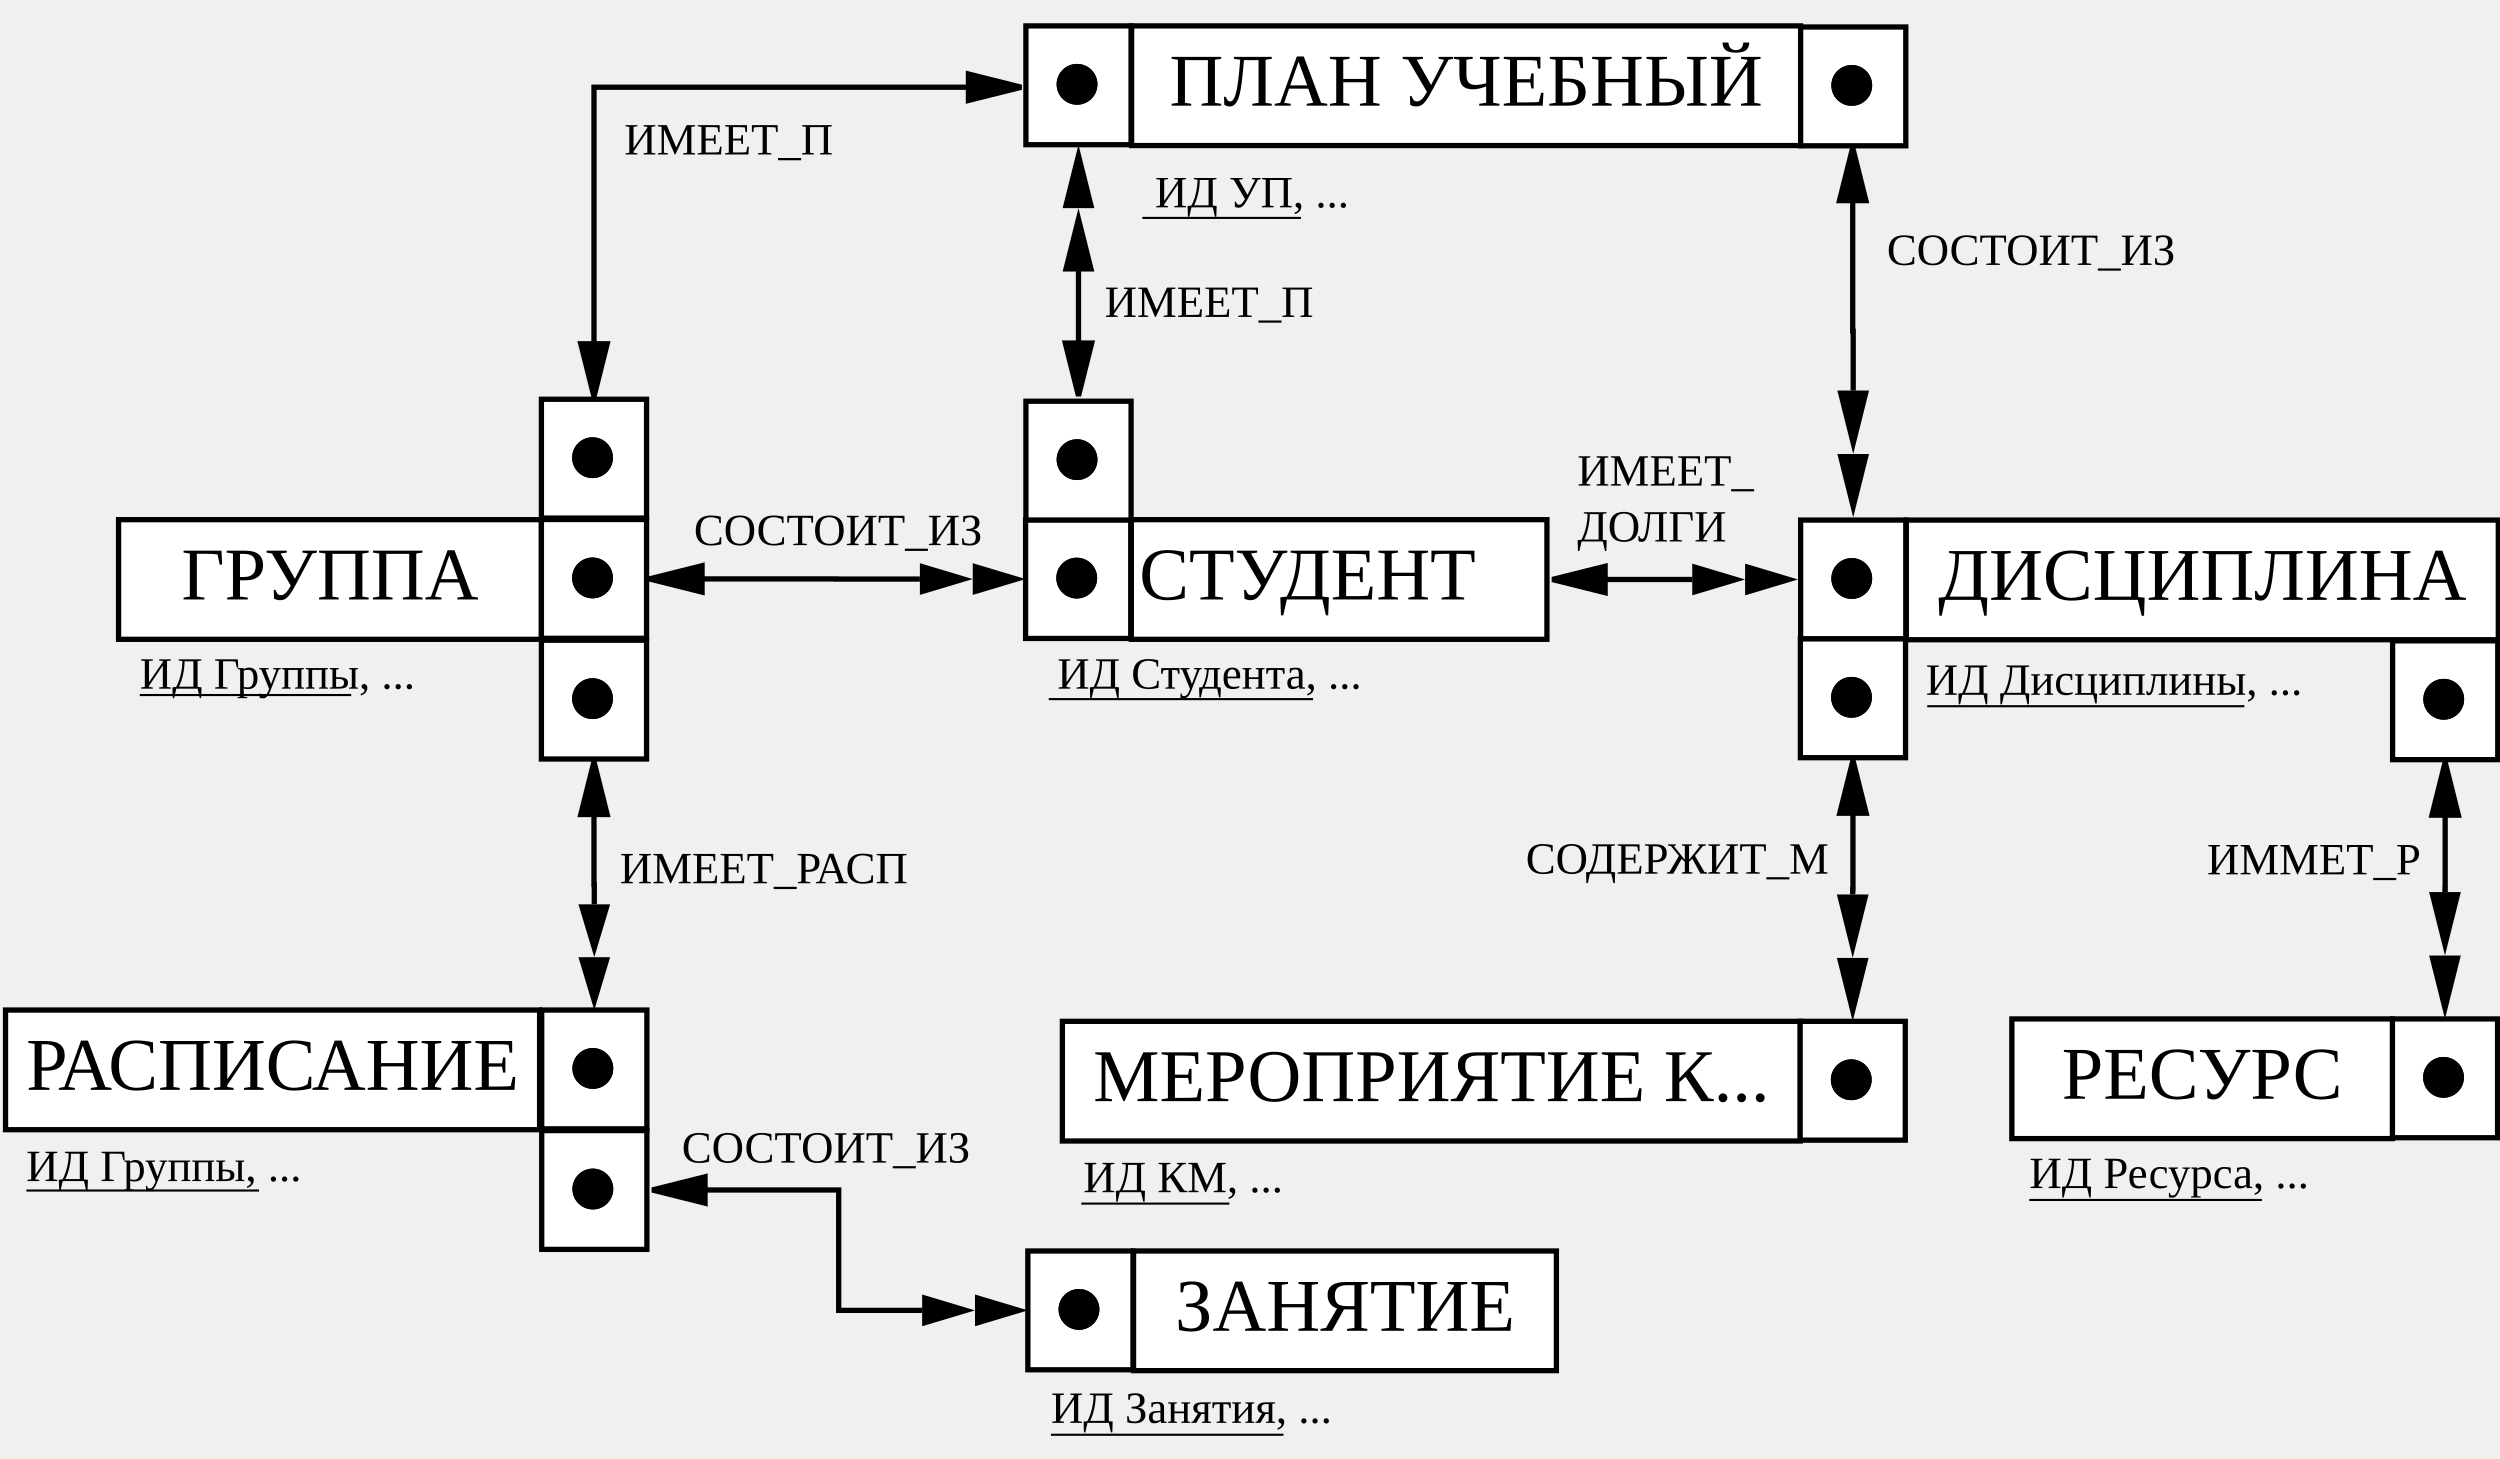
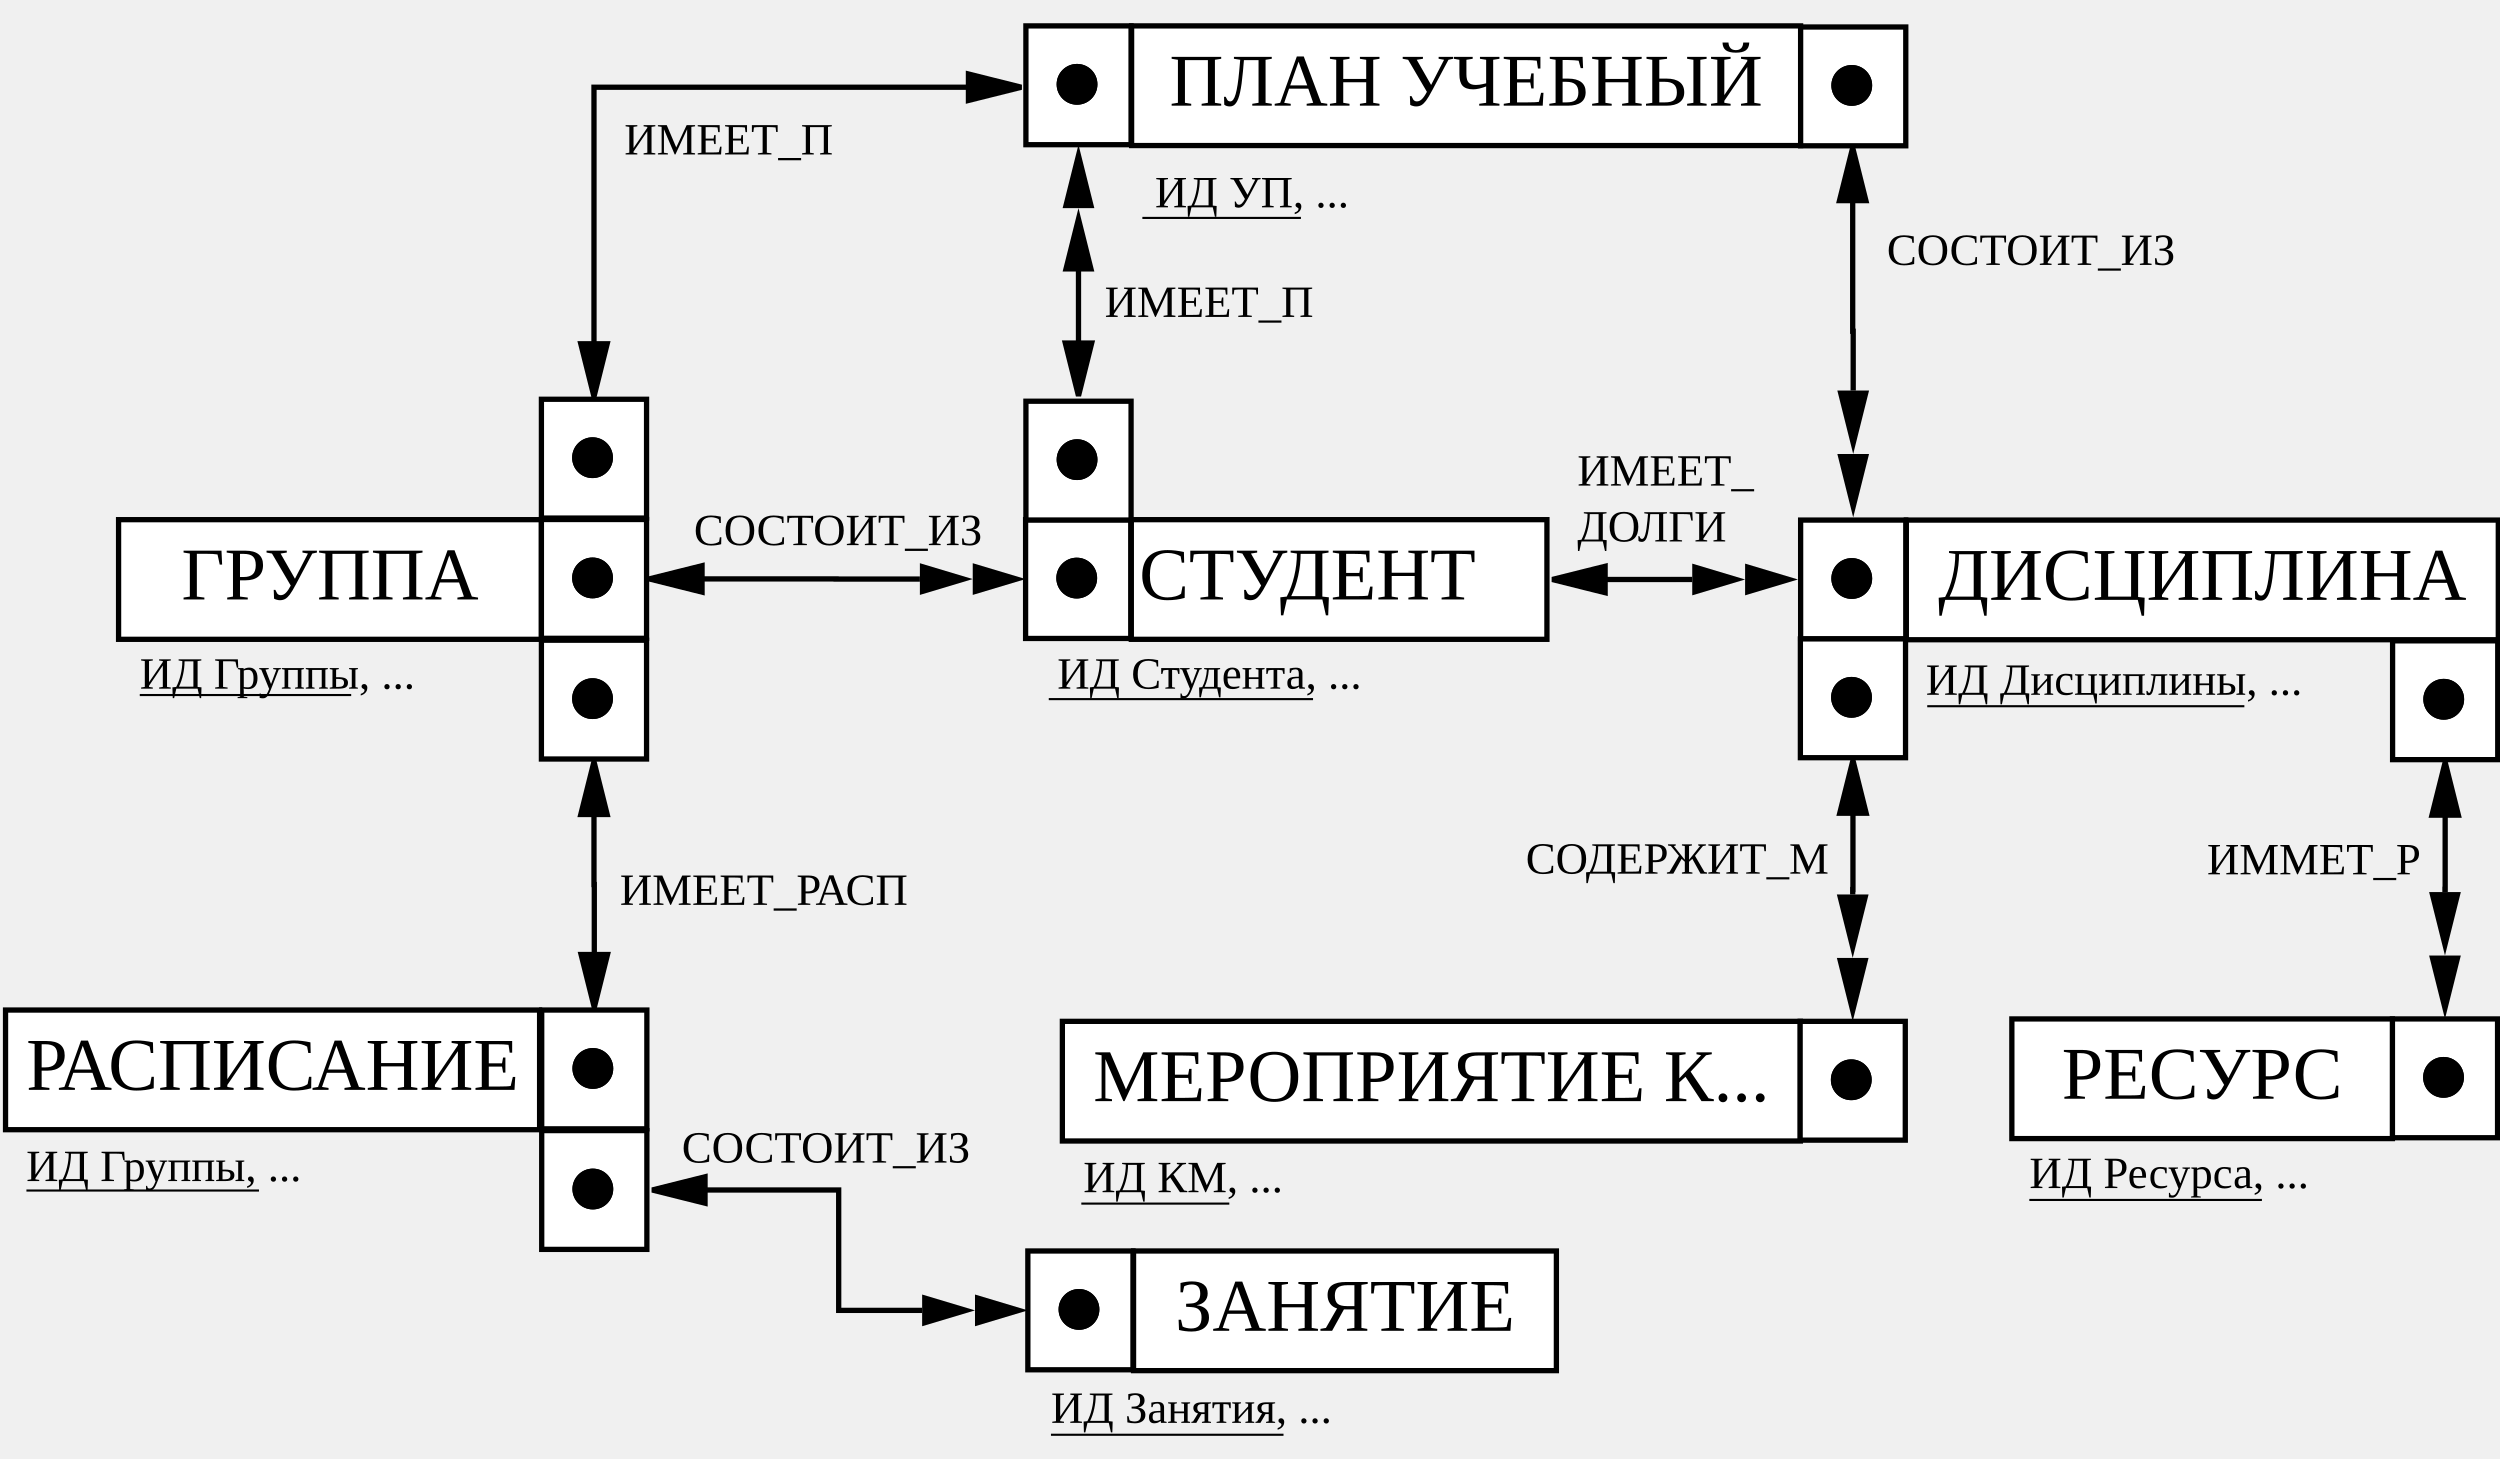
<svg xmlns="http://www.w3.org/2000/svg" width="24cm" height="14cm" viewBox="3 4 473 268">
  <g>
-     <polyline style="fill: none; fill-opacity:0; stroke-width: 1; stroke: #000000" points="177.042,109.6 161.185,109.6 161.185,109.571 135.829,109.571 " />
+     <polyline style="fill: none; fill-opacity:0; stroke-width: 1; stroke: #000000" points="177.042,109.6 161.185,109.6 161.185,109.571 135.828,109.571 " />
    <polygon style="fill: #000000" points="187.042,112.6 197.042,109.6 187.042,106.6 " />
    <polygon style="fill: #000000" points="177.042,112.6 187.042,109.6 177.042,106.6 " />
-     <polygon style="fill: #000000" points="135.829,107.071 125.829,109.571 135.829,112.071 " />
-     <polygon style="fill: none; fill-opacity:0; stroke-width: 1; stroke: #000000" points="135.829,107.071 125.829,109.571 135.829,112.071 " />
-   </g>
-   <g>
-     <polyline style="fill: none; fill-opacity:0; stroke-width: 1; stroke: #000000" points="115.44,171.141 115.44,167.394 115.381,167.394 115.381,154.147 " />
-     <polygon style="fill: #000000" points="112.44,181.141 115.44,191.141 118.44,181.141 " />
-     <polygon style="fill: #000000" points="112.44,171.141 115.44,181.141 118.44,171.141 " />
+     <polygon style="fill: #000000" points="135.828,107.071 125.828,109.571 135.828,112.071 " />
+     <polygon style="fill: none; fill-opacity:0; stroke-width: 1; stroke: #000000" points="135.828,107.071 125.828,109.571 135.828,112.071 " />
+   </g>
+   <g>
+     <polyline style="fill: none; fill-opacity:0; stroke-width: 1; stroke: #000000" points="115.44,180.641 115.44,167.394 115.381,167.394 115.381,154.147 " />
+     <polygon style="fill: #000000" points="112.94,180.641 115.44,190.641 117.94,180.641 " />
+     <polygon style="fill: none; fill-opacity:0; stroke-width: 1; stroke: #000000" points="112.94,180.641 115.44,190.641 117.94,180.641 " />
    <polygon style="fill: #000000" points="117.881,154.147 115.381,144.147 112.881,154.147 " />
    <polygon style="fill: none; fill-opacity:0; stroke-width: 1; stroke: #000000" points="117.881,154.147 115.381,144.147 112.881,154.147 " />
  </g>
-   <text font-size="12.8" style="fill: #000000;text-anchor:start;font-family:sans-serif;font-style:normal;font-weight:normal" x="256.361" y="109.681">
-     <tspan x="256.361" y="109.681" />
+   <text font-size="12.8" style="fill: #000000;text-anchor:start;font-family:sans-serif;font-style:normal;font-weight:normal" x="256.36" y="109.681">
+     <tspan x="256.36" y="109.681" />
  </text>
  <text font-size="8.467" style="fill: #000000;text-anchor:start;font-family:Liberation Serif;font-style:normal;font-weight:normal" x="134.289" y="103.176">
    <tspan x="134.289" y="103.176">СОСТОИТ_ИЗ</tspan>
  </text>
-   <text font-size="8.467" style="fill: #000000;text-anchor:start;font-family:Liberation Serif;font-style:normal;font-weight:normal" x="120.277" y="167.158">
-     <tspan x="120.277" y="167.158">ИМЕЕТ_РАСП</tspan>
+   <text font-size="8.467" style="fill: #000000;text-anchor:start;font-family:Liberation Serif;font-style:normal;font-weight:normal" x="120.277" y="171.241">
+     <tspan x="120.277" y="171.241">ИМЕЕТ_РАСП</tspan>
  </text>
  <g>
    <polyline style="fill: none; fill-opacity:0; stroke-width: 1; stroke: #000000" points="207.051,64.948 207.051,51.432 207.048,51.432 207.048,51.417 " />
    <polygon style="fill: #000000" points="204.551,64.948 207.051,74.948 209.551,64.948 " />
    <polygon style="fill: none; fill-opacity:0; stroke-width: 1; stroke: #000000" points="204.551,64.948 207.051,74.948 209.551,64.948 " />
    <polygon style="fill: #000000" points="210.048,39.417 207.048,27.417 204.048,39.417 " />
    <polygon style="fill: #000000" points="210.048,51.417 207.048,39.417 204.048,51.417 " />
  </g>
  <text font-size="8.467" style="fill: #000000;text-anchor:start;font-family:Liberation Serif;font-style:normal;font-weight:normal" x="212" y="60">
    <tspan x="212" y="60">ИМЕЕТ_П</tspan>
  </text>
  <g>
    <polyline style="fill: none; fill-opacity:0; stroke-width: 1; stroke: #000000" points="186.229,16.545 115.381,16.545 115.381,65.083 " />
    <polygon style="fill: #000000" points="186.229,19.045 196.229,16.545 186.229,14.045 " />
    <polygon style="fill: none; fill-opacity:0; stroke-width: 1; stroke: #000000" points="186.229,19.045 196.229,16.545 186.229,14.045 " />
    <polygon style="fill: #000000" points="112.881,65.083 115.381,75.083 117.881,65.083 " />
    <polygon style="fill: none; fill-opacity:0; stroke-width: 1; stroke: #000000" points="112.881,65.083 115.381,75.083 117.881,65.083 " />
  </g>
  <g>
    <g>
      <text font-size="8.467" style="fill: #000000;text-anchor:start;font-family:Liberation Serif;font-style:normal;font-weight:normal" x="29.445" y="130.339">
        <tspan x="29.445" y="130.339">ИД Группы, ...</tspan>
      </text>
      <line style="fill: none; fill-opacity:0; stroke-width: 0.4; stroke: #000000" x1="29.445" y1="131.542" x2="69.445" y2="131.542" />
    </g>
    <g>
      <rect style="fill: #ffffff" x="25.434" y="98.362" width="80" height="22.639" />
      <rect style="fill: none; fill-opacity:0; stroke-width: 1; stroke: #000000" x="25.434" y="98.362" width="80" height="22.639" />
      <text font-size="14.111" style="fill: #000000;text-anchor:middle;font-family:Liberation Serif;font-style:normal;font-weight:normal" x="65.434" y="113.462">
        <tspan x="65.434" y="113.462">ГРУППА</tspan>
      </text>
    </g>
    <g>
      <g>
        <rect style="fill: #ffffff" x="105.434" y="75.583" width="19.895" height="22.477" />
        <rect style="fill: none; fill-opacity:0; stroke-width: 1; stroke: #000000" x="105.434" y="75.583" width="19.895" height="22.477" />
      </g>
      <g>
        <ellipse style="fill: #000000" cx="115.107" cy="86.637" rx="3.36" ry="3.36" />
        <ellipse style="fill: none; fill-opacity:0; stroke-width: 1; stroke: #000000" cx="115.107" cy="86.637" rx="3.36" ry="3.36" />
        <ellipse style="fill: none; fill-opacity:0; stroke-width: 1; stroke: #000000" cx="115.107" cy="86.637" rx="3.36" ry="3.36" />
      </g>
    </g>
    <g>
      <g>
        <rect style="fill: #ffffff" x="105.434" y="98.333" width="19.895" height="22.477" />
        <rect style="fill: none; fill-opacity:0; stroke-width: 1; stroke: #000000" x="105.434" y="98.333" width="19.895" height="22.477" />
      </g>
      <g>
        <ellipse style="fill: #000000" cx="115.107" cy="109.387" rx="3.36" ry="3.36" />
        <ellipse style="fill: none; fill-opacity:0; stroke-width: 1; stroke: #000000" cx="115.107" cy="109.387" rx="3.36" ry="3.36" />
        <ellipse style="fill: none; fill-opacity:0; stroke-width: 1; stroke: #000000" cx="115.107" cy="109.387" rx="3.36" ry="3.36" />
      </g>
    </g>
    <g>
      <g>
        <rect style="fill: #ffffff" x="105.434" y="121.17" width="19.895" height="22.477" />
        <rect style="fill: none; fill-opacity:0; stroke-width: 1; stroke: #000000" x="105.434" y="121.17" width="19.895" height="22.477" />
      </g>
      <g>
        <ellipse style="fill: #000000" cx="115.107" cy="132.224" rx="3.36" ry="3.36" />
        <ellipse style="fill: none; fill-opacity:0; stroke-width: 1; stroke: #000000" cx="115.107" cy="132.224" rx="3.36" ry="3.36" />
        <ellipse style="fill: none; fill-opacity:0; stroke-width: 1; stroke: #000000" cx="115.107" cy="132.224" rx="3.36" ry="3.36" />
      </g>
    </g>
  </g>
  <g>
-     <polyline style="fill: none; fill-opacity:0; stroke-width: 1; stroke: #000000" points="177.469,247.966 161.68,247.966 161.68,225.187 136.392,225.187 " />
+     <polyline style="fill: none; fill-opacity:0; stroke-width: 1; stroke: #000000" points="177.469,247.966 161.68,247.966 161.68,225.188 136.392,225.188 " />
    <polygon style="fill: #000000" points="187.469,250.966 197.469,247.966 187.469,244.966 " />
    <polygon style="fill: #000000" points="177.469,250.966 187.469,247.966 177.469,244.966 " />
-     <polygon style="fill: #000000" points="136.392,222.687 126.392,225.187 136.392,227.687 " />
-     <polygon style="fill: none; fill-opacity:0; stroke-width: 1; stroke: #000000" points="136.392,222.687 126.392,225.187 136.392,227.687 " />
+     <polygon style="fill: #000000" points="136.392,222.688 126.392,225.188 136.392,227.688 " />
+     <polygon style="fill: none; fill-opacity:0; stroke-width: 1; stroke: #000000" points="136.392,222.688 126.392,225.188 136.392,227.688 " />
  </g>
  <text font-size="8.467" style="fill: #000000;text-anchor:start;font-family:Liberation Serif;font-style:normal;font-weight:normal" x="132" y="220">
    <tspan x="132" y="220">СОСТОИТ_ИЗ</tspan>
  </text>
  <text font-size="8.467" style="fill: #000000;text-anchor:start;font-family:Liberation Serif;font-style:normal;font-weight:normal" x="121.113" y="29.266">
    <tspan x="121.113" y="29.266">ИМЕЕТ_П</tspan>
  </text>
  <g>
-     <polyline style="fill: none; fill-opacity:0; stroke-width: 1; stroke: #000000" points="353.626,73.934 353.626,62.715 353.53,62.715 353.53,37.996 " />
-     <polygon style="fill: #000000" points="350.626,85.934 353.626,97.934 356.626,85.934 " />
-     <polygon style="fill: #000000" points="350.626,73.934 353.626,85.934 356.626,73.934 " />
+     <polyline style="fill: none; fill-opacity:0; stroke-width: 1; stroke: #000000" points="353.625,73.934 353.625,62.715 353.53,62.715 353.53,37.996 " />
+     <polygon style="fill: #000000" points="350.625,85.934 353.625,97.934 356.625,85.934 " />
+     <polygon style="fill: #000000" points="350.625,73.934 353.625,85.934 356.625,73.934 " />
    <polygon style="fill: #000000" points="356.03,37.996 353.53,27.996 351.03,37.996 " />
    <polygon style="fill: none; fill-opacity:0; stroke-width: 1; stroke: #000000" points="356.03,37.996 353.53,27.996 351.03,37.996 " />
  </g>
  <g>
-     <polyline style="fill: none; fill-opacity:0; stroke-width: 1; stroke: #000000" points="323.174,109.679 319.681,109.679 319.681,109.681 306.688,109.681 " />
-     <polygon style="fill: #000000" points="333.174,112.679 343.174,109.679 333.174,106.679 " />
-     <polygon style="fill: #000000" points="323.174,112.679 333.174,109.679 323.174,106.679 " />
+     <polyline style="fill: none; fill-opacity:0; stroke-width: 1; stroke: #000000" points="323.173,109.679 319.68,109.679 319.68,109.681 306.688,109.681 " />
+     <polygon style="fill: #000000" points="333.173,112.679 343.173,109.679 333.173,106.679 " />
+     <polygon style="fill: #000000" points="323.173,112.679 333.173,109.679 323.173,106.679 " />
    <polygon style="fill: #000000" points="306.688,107.181 296.688,109.681 306.688,112.181 " />
    <polygon style="fill: none; fill-opacity:0; stroke-width: 1; stroke: #000000" points="306.688,107.181 296.688,109.681 306.688,112.181 " />
  </g>
  <g>
-     <polyline style="fill: none; fill-opacity:0; stroke-width: 1; stroke: #000000" points="353.533,169.28 353.533,168.339 353.58,168.339 353.58,153.899 " />
+     <polyline style="fill: none; fill-opacity:0; stroke-width: 1; stroke: #000000" points="353.533,169.28 353.533,168.34 353.579,168.34 353.579,153.899 " />
    <polygon style="fill: #000000" points="350.533,181.28 353.533,193.28 356.533,181.28 " />
    <polygon style="fill: #000000" points="350.533,169.28 353.533,181.28 356.533,169.28 " />
-     <polygon style="fill: #000000" points="356.08,153.899 353.58,143.899 351.08,153.899 " />
-     <polygon style="fill: none; fill-opacity:0; stroke-width: 1; stroke: #000000" points="356.08,153.899 353.58,143.899 351.08,153.899 " />
+     <polygon style="fill: #000000" points="356.079,153.899 353.579,143.899 351.079,153.899 " />
+     <polygon style="fill: none; fill-opacity:0; stroke-width: 1; stroke: #000000" points="356.079,153.899 353.579,143.899 351.079,153.899 " />
  </g>
  <line style="fill: none; fill-opacity:0; stroke-width: 0.4; stroke: #000000" x1="207.586" y1="227.762" x2="235.586" y2="227.762" />
  <g>
    <g>
-       <rect style="fill: #ffffff" x="217.101" y="4.941" width="126.578" height="22.639" />
-       <rect style="fill: none; fill-opacity:0; stroke-width: 1; stroke: #000000" x="217.101" y="4.941" width="126.578" height="22.639" />
-       <text font-size="14.111" style="fill: #000000;text-anchor:middle;font-family:Liberation Serif;font-style:normal;font-weight:normal" x="280.39" y="20.041">
-         <tspan x="280.39" y="20.041">ПЛАН УЧЕБНЫЙ</tspan>
+       <rect style="fill: #ffffff" x="217.1" y="4.941" width="126.578" height="22.639" />
+       <rect style="fill: none; fill-opacity:0; stroke-width: 1; stroke: #000000" x="217.1" y="4.941" width="126.578" height="22.639" />
+       <text font-size="14.111" style="fill: #000000;text-anchor:middle;font-family:Liberation Serif;font-style:normal;font-weight:normal" x="280.389" y="20.041">
+         <tspan x="280.389" y="20.041">ПЛАН УЧЕБНЫЙ</tspan>
      </text>
    </g>
    <g>
      <g>
        <rect style="fill: #ffffff" x="197.101" y="4.941" width="19.895" height="22.477" />
        <rect style="fill: none; fill-opacity:0; stroke-width: 1; stroke: #000000" x="197.101" y="4.941" width="19.895" height="22.477" />
      </g>
      <g>
        <ellipse style="fill: #000000" cx="206.774" cy="15.995" rx="3.36" ry="3.36" />
        <ellipse style="fill: none; fill-opacity:0; stroke-width: 1; stroke: #000000" cx="206.774" cy="15.995" rx="3.36" ry="3.36" />
        <ellipse style="fill: none; fill-opacity:0; stroke-width: 1; stroke: #000000" cx="206.774" cy="15.995" rx="3.36" ry="3.36" />
      </g>
    </g>
    <g>
      <text font-size="8.467" style="fill: #000000;text-anchor:start;font-family:Liberation Serif;font-style:normal;font-weight:normal" x="221.514" y="39.266">
        <tspan x="221.514" y="39.266">ИД УП, ...</tspan>
      </text>
      <line style="fill: none; fill-opacity:0; stroke-width: 0.4; stroke: #000000" x1="219.136" y1="41.272" x2="249.136" y2="41.272" />
    </g>
    <g>
      <g>
-         <rect style="fill: #ffffff" x="343.679" y="5.15" width="19.895" height="22.477" />
-         <rect style="fill: none; fill-opacity:0; stroke-width: 1; stroke: #000000" x="343.679" y="5.15" width="19.895" height="22.477" />
+         <rect style="fill: #ffffff" x="343.678" y="5.15" width="19.895" height="22.477" />
+         <rect style="fill: none; fill-opacity:0; stroke-width: 1; stroke: #000000" x="343.678" y="5.15" width="19.895" height="22.477" />
      </g>
      <g>
        <ellipse style="fill: #000000" cx="353.352" cy="16.204" rx="3.36" ry="3.36" />
        <ellipse style="fill: none; fill-opacity:0; stroke-width: 1; stroke: #000000" cx="353.352" cy="16.204" rx="3.36" ry="3.36" />
        <ellipse style="fill: none; fill-opacity:0; stroke-width: 1; stroke: #000000" cx="353.352" cy="16.204" rx="3.36" ry="3.36" />
      </g>
    </g>
  </g>
  <text font-size="8.467" style="fill: #000000;text-anchor:start;font-family:Liberation Serif;font-style:normal;font-weight:normal" x="360" y="50.161">
    <tspan x="360" y="50.161">СОСТОИТ_ИЗ</tspan>
  </text>
-   <text font-size="8.467" style="fill: #000000;text-anchor:start;font-family:Liberation Serif;font-style:normal;font-weight:normal" x="291.679" y="165.337">
-     <tspan x="291.679" y="165.337">СОДЕРЖИТ_М</tspan>
-   </text>
-   <text font-size="8.467" style="fill: #000000;text-anchor:start;font-family:Liberation Serif;font-style:normal;font-weight:normal" x="301.425" y="91.912">
-     <tspan x="301.425" y="91.912">ИМЕЕТ_</tspan>
-     <tspan x="301.425" y="102.495">ДОЛГИ</tspan>
+   <text font-size="8.467" style="fill: #000000;text-anchor:start;font-family:Liberation Serif;font-style:normal;font-weight:normal" x="291.678" y="165.337">
+     <tspan x="291.678" y="165.337">СОДЕРЖИТ_М</tspan>
+   </text>
+   <text font-size="8.467" style="fill: #000000;text-anchor:start;font-family:Liberation Serif;font-style:normal;font-weight:normal" x="301.424" y="91.912">
+     <tspan x="301.424" y="91.912">ИМЕЕТ_</tspan>
+     <tspan x="301.424" y="102.495">ДОЛГИ</tspan>
  </text>
  <g>
    <g>
      <rect style="fill: #ffffff" x="4.047" y="191.141" width="101.044" height="22.639" />
      <rect style="fill: none; fill-opacity:0; stroke-width: 1; stroke: #000000" x="4.047" y="191.141" width="101.044" height="22.639" />
      <text font-size="14.111" style="fill: #000000;text-anchor:middle;font-family:Liberation Serif;font-style:normal;font-weight:normal" x="54.569" y="206.241">
        <tspan x="54.569" y="206.241">РАСПИСАНИЕ</tspan>
      </text>
    </g>
    <g>
      <g>
        <rect style="fill: #ffffff" x="105.492" y="191.141" width="19.895" height="22.477" />
        <rect style="fill: none; fill-opacity:0; stroke-width: 1; stroke: #000000" x="105.492" y="191.141" width="19.895" height="22.477" />
      </g>
      <g>
        <ellipse style="fill: #000000" cx="115.165" cy="202.195" rx="3.36" ry="3.36" />
        <ellipse style="fill: none; fill-opacity:0; stroke-width: 1; stroke: #000000" cx="115.165" cy="202.195" rx="3.36" ry="3.36" />
        <ellipse style="fill: none; fill-opacity:0; stroke-width: 1; stroke: #000000" cx="115.165" cy="202.195" rx="3.36" ry="3.36" />
      </g>
    </g>
    <g>
      <g>
-         <rect style="fill: #ffffff" x="105.492" y="213.949" width="19.895" height="22.477" />
-         <rect style="fill: none; fill-opacity:0; stroke-width: 1; stroke: #000000" x="105.492" y="213.949" width="19.895" height="22.477" />
-       </g>
-       <g>
-         <ellipse style="fill: #000000" cx="115.165" cy="225.003" rx="3.36" ry="3.36" />
-         <ellipse style="fill: none; fill-opacity:0; stroke-width: 1; stroke: #000000" cx="115.165" cy="225.003" rx="3.36" ry="3.36" />
-         <ellipse style="fill: none; fill-opacity:0; stroke-width: 1; stroke: #000000" cx="115.165" cy="225.003" rx="3.36" ry="3.36" />
-       </g>
-     </g>
-     <g>
-       <text font-size="8.467" style="fill: #000000;text-anchor:start;font-family:Liberation Serif;font-style:normal;font-weight:normal" x="7.953" y="223.497">
-         <tspan x="7.953" y="223.497">ИД Группы, ...</tspan>
+         <rect style="fill: #ffffff" x="105.492" y="213.95" width="19.895" height="22.477" />
+         <rect style="fill: none; fill-opacity:0; stroke-width: 1; stroke: #000000" x="105.492" y="213.95" width="19.895" height="22.477" />
+       </g>
+       <g>
+         <ellipse style="fill: #000000" cx="115.165" cy="225.004" rx="3.36" ry="3.36" />
+         <ellipse style="fill: none; fill-opacity:0; stroke-width: 1; stroke: #000000" cx="115.165" cy="225.004" rx="3.36" ry="3.36" />
+         <ellipse style="fill: none; fill-opacity:0; stroke-width: 1; stroke: #000000" cx="115.165" cy="225.004" rx="3.36" ry="3.36" />
+       </g>
+     </g>
+     <g>
+       <text font-size="8.467" style="fill: #000000;text-anchor:start;font-family:Liberation Serif;font-style:normal;font-weight:normal" x="7.953" y="223.498">
+         <tspan x="7.953" y="223.498">ИД Группы, ...</tspan>
      </text>
      <line style="fill: none; fill-opacity:0; stroke-width: 0.4; stroke: #000000" x1="8" y1="225.29" x2="52" y2="225.29" />
    </g>
  </g>
  <g>
    <g>
      <g>
        <g>
          <rect style="fill: #ffffff" x="197.469" y="236.728" width="19.895" height="22.477" />
          <rect style="fill: none; fill-opacity:0; stroke-width: 1; stroke: #000000" x="197.469" y="236.728" width="19.895" height="22.477" />
        </g>
        <g>
          <ellipse style="fill: #000000" cx="207.142" cy="247.782" rx="3.36" ry="3.36" />
          <ellipse style="fill: none; fill-opacity:0; stroke-width: 1; stroke: #000000" cx="207.142" cy="247.782" rx="3.36" ry="3.36" />
          <ellipse style="fill: none; fill-opacity:0; stroke-width: 1; stroke: #000000" cx="207.142" cy="247.782" rx="3.36" ry="3.36" />
        </g>
      </g>
      <g>
-         <rect style="fill: #ffffff" x="217.469" y="236.728" width="80" height="22.639" />
-         <rect style="fill: none; fill-opacity:0; stroke-width: 1; stroke: #000000" x="217.469" y="236.728" width="80" height="22.639" />
-         <text font-size="14.111" style="fill: #000000;text-anchor:middle;font-family:Liberation Serif;font-style:normal;font-weight:normal" x="257.469" y="251.828">
-           <tspan x="257.469" y="251.828">ЗАНЯТИЕ</tspan>
+         <rect style="fill: #ffffff" x="217.468" y="236.728" width="80" height="22.639" />
+         <rect style="fill: none; fill-opacity:0; stroke-width: 1; stroke: #000000" x="217.468" y="236.728" width="80" height="22.639" />
+         <text font-size="14.111" style="fill: #000000;text-anchor:middle;font-family:Liberation Serif;font-style:normal;font-weight:normal" x="257.468" y="251.828">
+           <tspan x="257.468" y="251.828">ЗАНЯТИЕ</tspan>
        </text>
      </g>
    </g>
    <g>
-       <text font-size="8.467" style="fill: #000000;text-anchor:start;font-family:Liberation Serif;font-style:normal;font-weight:normal" x="201.839" y="269.248">
-         <tspan x="201.839" y="269.248">ИД Занятия, ...</tspan>
-       </text>
-       <line style="fill: none; fill-opacity:0; stroke-width: 0.4; stroke: #000000" x1="201.839" y1="271.497" x2="245.839" y2="271.497" />
+       <text font-size="8.467" style="fill: #000000;text-anchor:start;font-family:Liberation Serif;font-style:normal;font-weight:normal" x="201.84" y="269.248">
+         <tspan x="201.84" y="269.248">ИД Занятия, ...</tspan>
+       </text>
+       <line style="fill: none; fill-opacity:0; stroke-width: 0.4; stroke: #000000" x1="201.84" y1="271.498" x2="245.84" y2="271.498" />
    </g>
  </g>
  <g>
    <g>
      <rect style="fill: #ffffff" x="204" y="193.28" width="139.632" height="22.639" />
      <rect style="fill: none; fill-opacity:0; stroke-width: 1; stroke: #000000" x="204" y="193.28" width="139.632" height="22.639" />
      <text font-size="14.111" style="fill: #000000;text-anchor:middle;font-family:Liberation Serif;font-style:normal;font-weight:normal" x="273.816" y="208.38">
        <tspan x="273.816" y="208.38">МЕРОПРИЯТИЕ К...</tspan>
      </text>
    </g>
    <g>
      <g>
        <rect style="fill: #ffffff" x="343.586" y="193.28" width="19.895" height="22.477" />
        <rect style="fill: none; fill-opacity:0; stroke-width: 1; stroke: #000000" x="343.586" y="193.28" width="19.895" height="22.477" />
      </g>
      <g>
-         <ellipse style="fill: #000000" cx="353.259" cy="204.334" rx="3.36" ry="3.36" />
-         <ellipse style="fill: none; fill-opacity:0; stroke-width: 1; stroke: #000000" cx="353.259" cy="204.334" rx="3.36" ry="3.36" />
-         <ellipse style="fill: none; fill-opacity:0; stroke-width: 1; stroke: #000000" cx="353.259" cy="204.334" rx="3.36" ry="3.36" />
-       </g>
-     </g>
-     <text font-size="8.467" style="fill: #000000;text-anchor:start;font-family:Liberation Serif;font-style:normal;font-weight:normal" x="207.953" y="225.601">
-       <tspan x="207.953" y="225.601">ИД КМ, ...</tspan>
+         <ellipse style="fill: #000000" cx="353.26" cy="204.334" rx="3.36" ry="3.36" />
+         <ellipse style="fill: none; fill-opacity:0; stroke-width: 1; stroke: #000000" cx="353.26" cy="204.334" rx="3.36" ry="3.36" />
+         <ellipse style="fill: none; fill-opacity:0; stroke-width: 1; stroke: #000000" cx="353.26" cy="204.334" rx="3.36" ry="3.36" />
+       </g>
+     </g>
+     <text font-size="8.467" style="fill: #000000;text-anchor:start;font-family:Liberation Serif;font-style:normal;font-weight:normal" x="207.954" y="225.602">
+       <tspan x="207.954" y="225.602">ИД КМ, ...</tspan>
    </text>
  </g>
  <g>
-     <polyline style="fill: none; fill-opacity:0; stroke-width: 1; stroke: #000000" points="465.589,168.824 465.589,168.295 465.626,168.295 465.626,154.267 " />
+     <polyline style="fill: none; fill-opacity:0; stroke-width: 1; stroke: #000000" points="465.589,168.824 465.589,168.295 465.625,168.295 465.625,154.267 " />
    <polygon style="fill: #000000" points="462.589,180.824 465.589,192.824 468.589,180.824 " />
    <polygon style="fill: #000000" points="462.589,168.824 465.589,180.824 468.589,168.824 " />
-     <polygon style="fill: #000000" points="468.126,154.267 465.626,144.267 463.126,154.267 " />
-     <polygon style="fill: none; fill-opacity:0; stroke-width: 1; stroke: #000000" points="468.126,154.267 465.626,144.267 463.126,154.267 " />
+     <polygon style="fill: #000000" points="468.125,154.267 465.625,144.267 463.125,154.267 " />
+     <polygon style="fill: none; fill-opacity:0; stroke-width: 1; stroke: #000000" points="468.125,154.267 465.625,144.267 463.125,154.267 " />
  </g>
  <g>
    <g>
      <g>
        <rect style="fill: #ffffff" x="455.642" y="192.824" width="19.895" height="22.477" />
        <rect style="fill: none; fill-opacity:0; stroke-width: 1; stroke: #000000" x="455.642" y="192.824" width="19.895" height="22.477" />
      </g>
      <g>
-         <ellipse style="fill: #000000" cx="465.315" cy="203.878" rx="3.36" ry="3.36" />
-         <ellipse style="fill: none; fill-opacity:0; stroke-width: 1; stroke: #000000" cx="465.315" cy="203.878" rx="3.36" ry="3.36" />
-         <ellipse style="fill: none; fill-opacity:0; stroke-width: 1; stroke: #000000" cx="465.315" cy="203.878" rx="3.36" ry="3.36" />
+         <ellipse style="fill: #000000" cx="465.316" cy="203.878" rx="3.36" ry="3.36" />
+         <ellipse style="fill: none; fill-opacity:0; stroke-width: 1; stroke: #000000" cx="465.316" cy="203.878" rx="3.36" ry="3.36" />
+         <ellipse style="fill: none; fill-opacity:0; stroke-width: 1; stroke: #000000" cx="465.316" cy="203.878" rx="3.36" ry="3.36" />
      </g>
    </g>
    <g>
      <rect style="fill: #ffffff" x="383.642" y="192.824" width="72" height="22.639" />
      <rect style="fill: none; fill-opacity:0; stroke-width: 1; stroke: #000000" x="383.642" y="192.824" width="72" height="22.639" />
      <text font-size="14.111" style="fill: #000000;text-anchor:middle;font-family:Liberation Serif;font-style:normal;font-weight:normal" x="419.642" y="207.924">
        <tspan x="419.642" y="207.924">РЕСУРС</tspan>
      </text>
    </g>
    <g>
-       <text font-size="8.467" style="fill: #000000;text-anchor:start;font-family:Liberation Serif;font-style:normal;font-weight:normal" x="386.953" y="224.824">
-         <tspan x="386.953" y="224.824">ИД Ресурса, ...</tspan>
-       </text>
-       <line style="fill: none; fill-opacity:0; stroke-width: 0.4; stroke: #000000" x1="386.953" y1="227.073" x2="430.953" y2="227.073" />
+       <text font-size="8.467" style="fill: #000000;text-anchor:start;font-family:Liberation Serif;font-style:normal;font-weight:normal" x="386.952" y="224.824">
+         <tspan x="386.952" y="224.824">ИД Ресурса, ...</tspan>
+       </text>
+       <line style="fill: none; fill-opacity:0; stroke-width: 0.4; stroke: #000000" x1="386.952" y1="227.072" x2="430.952" y2="227.072" />
    </g>
  </g>
  <text font-size="8.467" style="fill: #000000;text-anchor:start;font-family:Liberation Serif;font-style:normal;font-weight:normal" x="420.554" y="165.471">
    <tspan x="420.554" y="165.471">ИММЕТ_Р</tspan>
  </text>
  <g>
    <g>
-       <rect style="fill: #ffffff" x="363.679" y="98.44" width="112" height="22.639" />
-       <rect style="fill: none; fill-opacity:0; stroke-width: 1; stroke: #000000" x="363.679" y="98.44" width="112" height="22.639" />
-       <text font-size="14.111" style="fill: #000000;text-anchor:middle;font-family:Liberation Serif;font-style:normal;font-weight:normal" x="419.679" y="113.54">
-         <tspan x="419.679" y="113.54">ДИСЦИПЛИНА</tspan>
-       </text>
-     </g>
-     <g>
-       <g>
-         <rect style="fill: #ffffff" x="343.679" y="98.44" width="19.895" height="22.477" />
-         <rect style="fill: none; fill-opacity:0; stroke-width: 1; stroke: #000000" x="343.679" y="98.44" width="19.895" height="22.477" />
+       <rect style="fill: #ffffff" x="363.678" y="98.44" width="112" height="22.639" />
+       <rect style="fill: none; fill-opacity:0; stroke-width: 1; stroke: #000000" x="363.678" y="98.44" width="112" height="22.639" />
+       <text font-size="14.111" style="fill: #000000;text-anchor:middle;font-family:Liberation Serif;font-style:normal;font-weight:normal" x="419.678" y="113.54">
+         <tspan x="419.678" y="113.54">ДИСЦИПЛИНА</tspan>
+       </text>
+     </g>
+     <g>
+       <g>
+         <rect style="fill: #ffffff" x="343.678" y="98.44" width="19.895" height="22.477" />
+         <rect style="fill: none; fill-opacity:0; stroke-width: 1; stroke: #000000" x="343.678" y="98.44" width="19.895" height="22.477" />
      </g>
      <g>
        <ellipse style="fill: #000000" cx="353.352" cy="109.494" rx="3.36" ry="3.36" />
        <ellipse style="fill: none; fill-opacity:0; stroke-width: 1; stroke: #000000" cx="353.352" cy="109.494" rx="3.36" ry="3.36" />
        <ellipse style="fill: none; fill-opacity:0; stroke-width: 1; stroke: #000000" cx="353.352" cy="109.494" rx="3.36" ry="3.36" />
      </g>
    </g>
    <g>
-       <text font-size="8.467" style="fill: #000000;text-anchor:start;font-family:Liberation Serif;font-style:normal;font-weight:normal" x="367.357" y="131.497">
-         <tspan x="367.357" y="131.497">ИД Дисциплины, ...</tspan>
+       <text font-size="8.467" style="fill: #000000;text-anchor:start;font-family:Liberation Serif;font-style:normal;font-weight:normal" x="367.358" y="131.497">
+         <tspan x="367.358" y="131.497">ИД Дисциплины, ...</tspan>
      </text>
      <line style="fill: none; fill-opacity:0; stroke-width: 0.4; stroke: #000000" x1="367.632" y1="133.658" x2="427.632" y2="133.658" />
    </g>
    <g>
      <g>
        <rect style="fill: #ffffff" x="343.632" y="120.922" width="19.895" height="22.477" />
        <rect style="fill: none; fill-opacity:0; stroke-width: 1; stroke: #000000" x="343.632" y="120.922" width="19.895" height="22.477" />
      </g>
      <g>
-         <ellipse style="fill: #000000" cx="353.305" cy="131.976" rx="3.36" ry="3.36" />
-         <ellipse style="fill: none; fill-opacity:0; stroke-width: 1; stroke: #000000" cx="353.305" cy="131.976" rx="3.36" ry="3.36" />
-         <ellipse style="fill: none; fill-opacity:0; stroke-width: 1; stroke: #000000" cx="353.305" cy="131.976" rx="3.36" ry="3.36" />
-       </g>
-     </g>
-     <g>
-       <g>
-         <rect style="fill: #ffffff" x="455.679" y="121.29" width="19.895" height="22.477" />
-         <rect style="fill: none; fill-opacity:0; stroke-width: 1; stroke: #000000" x="455.679" y="121.29" width="19.895" height="22.477" />
+         <ellipse style="fill: #000000" cx="353.306" cy="131.976" rx="3.36" ry="3.36" />
+         <ellipse style="fill: none; fill-opacity:0; stroke-width: 1; stroke: #000000" cx="353.306" cy="131.976" rx="3.36" ry="3.36" />
+         <ellipse style="fill: none; fill-opacity:0; stroke-width: 1; stroke: #000000" cx="353.306" cy="131.976" rx="3.36" ry="3.36" />
+       </g>
+     </g>
+     <g>
+       <g>
+         <rect style="fill: #ffffff" x="455.678" y="121.29" width="19.895" height="22.477" />
+         <rect style="fill: none; fill-opacity:0; stroke-width: 1; stroke: #000000" x="455.678" y="121.29" width="19.895" height="22.477" />
      </g>
      <g>
        <ellipse style="fill: #000000" cx="465.352" cy="132.344" rx="3.36" ry="3.36" />
        <ellipse style="fill: none; fill-opacity:0; stroke-width: 1; stroke: #000000" cx="465.352" cy="132.344" rx="3.36" ry="3.36" />
        <ellipse style="fill: none; fill-opacity:0; stroke-width: 1; stroke: #000000" cx="465.352" cy="132.344" rx="3.36" ry="3.36" />
      </g>
    </g>
  </g>
  <g>
    <g>
      <rect style="fill: #ffffff" x="217.042" y="98.362" width="78.636" height="22.639" />
      <rect style="fill: none; fill-opacity:0; stroke-width: 1; stroke: #000000" x="217.042" y="98.362" width="78.636" height="22.639" />
      <text font-size="14.111" style="fill: #000000;text-anchor:start;font-family:Liberation Serif;font-style:normal;font-weight:normal" x="218.542" y="113.462">
        <tspan x="218.542" y="113.462"> СТУДЕНТ</tspan>
      </text>
    </g>
    <g>
      <g>
        <rect style="fill: #ffffff" x="197.042" y="98.362" width="19.895" height="22.477" />
        <rect style="fill: none; fill-opacity:0; stroke-width: 1; stroke: #000000" x="197.042" y="98.362" width="19.895" height="22.477" />
      </g>
      <g>
        <ellipse style="fill: #000000" cx="206.716" cy="109.416" rx="3.36" ry="3.36" />
        <ellipse style="fill: none; fill-opacity:0; stroke-width: 1; stroke: #000000" cx="206.716" cy="109.416" rx="3.36" ry="3.36" />
        <ellipse style="fill: none; fill-opacity:0; stroke-width: 1; stroke: #000000" cx="206.716" cy="109.416" rx="3.36" ry="3.36" />
      </g>
    </g>
    <g>
-       <text font-size="8.467" style="fill: #000000;text-anchor:start;font-family:Liberation Serif;font-style:normal;font-weight:normal" x="203.031" y="130.339">
-         <tspan x="203.031" y="130.339">ИД Студента, ...</tspan>
+       <text font-size="8.467" style="fill: #000000;text-anchor:start;font-family:Liberation Serif;font-style:normal;font-weight:normal" x="203.03" y="130.339">
+         <tspan x="203.03" y="130.339">ИД Студента, ...</tspan>
      </text>
      <line style="fill: none; fill-opacity:0; stroke-width: 0.4; stroke: #000000" x1="201.426" y1="132.315" x2="251.426" y2="132.315" />
    </g>
    <g>
      <g>
        <rect style="fill: #ffffff" x="197.104" y="75.953" width="19.895" height="22.477" />
        <rect style="fill: none; fill-opacity:0; stroke-width: 1; stroke: #000000" x="197.104" y="75.953" width="19.895" height="22.477" />
      </g>
      <g>
-         <ellipse style="fill: #000000" cx="206.777" cy="87.007" rx="3.36" ry="3.36" />
-         <ellipse style="fill: none; fill-opacity:0; stroke-width: 1; stroke: #000000" cx="206.777" cy="87.007" rx="3.36" ry="3.36" />
-         <ellipse style="fill: none; fill-opacity:0; stroke-width: 1; stroke: #000000" cx="206.777" cy="87.007" rx="3.36" ry="3.36" />
+         <ellipse style="fill: #000000" cx="206.778" cy="87.007" rx="3.36" ry="3.36" />
+         <ellipse style="fill: none; fill-opacity:0; stroke-width: 1; stroke: #000000" cx="206.778" cy="87.007" rx="3.36" ry="3.36" />
+         <ellipse style="fill: none; fill-opacity:0; stroke-width: 1; stroke: #000000" cx="206.778" cy="87.007" rx="3.36" ry="3.36" />
      </g>
    </g>
  </g>
</svg>
